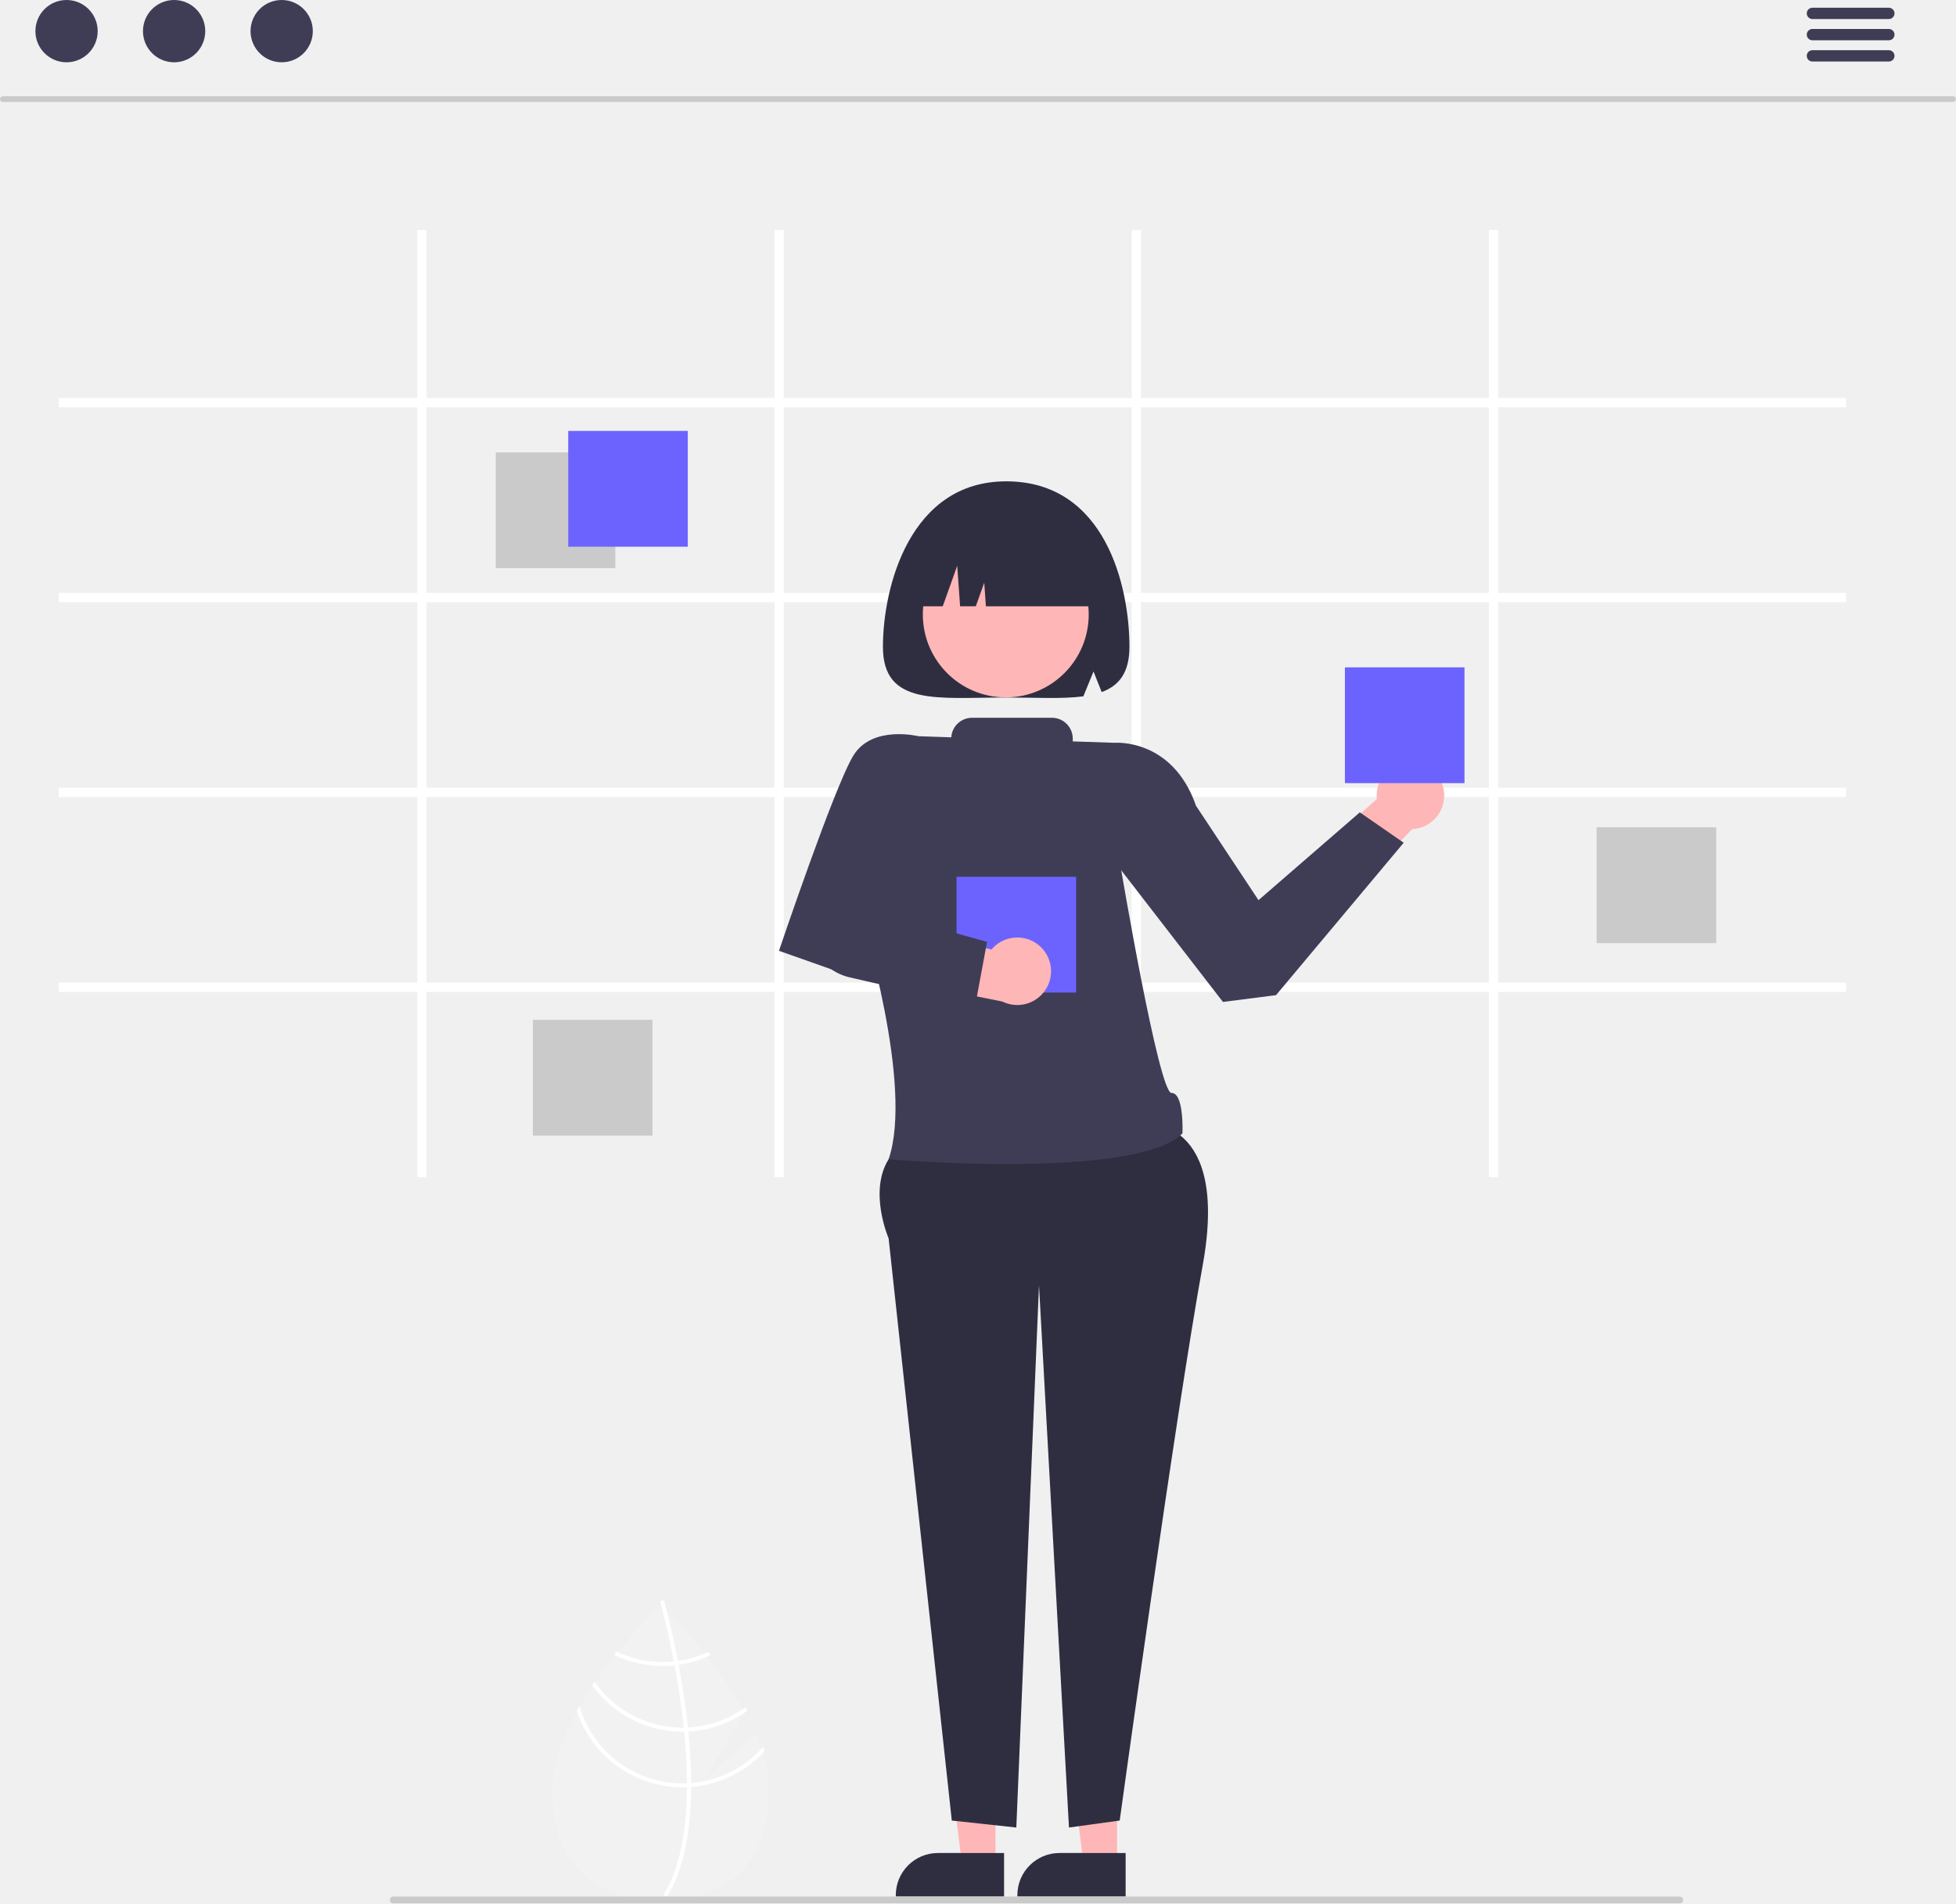
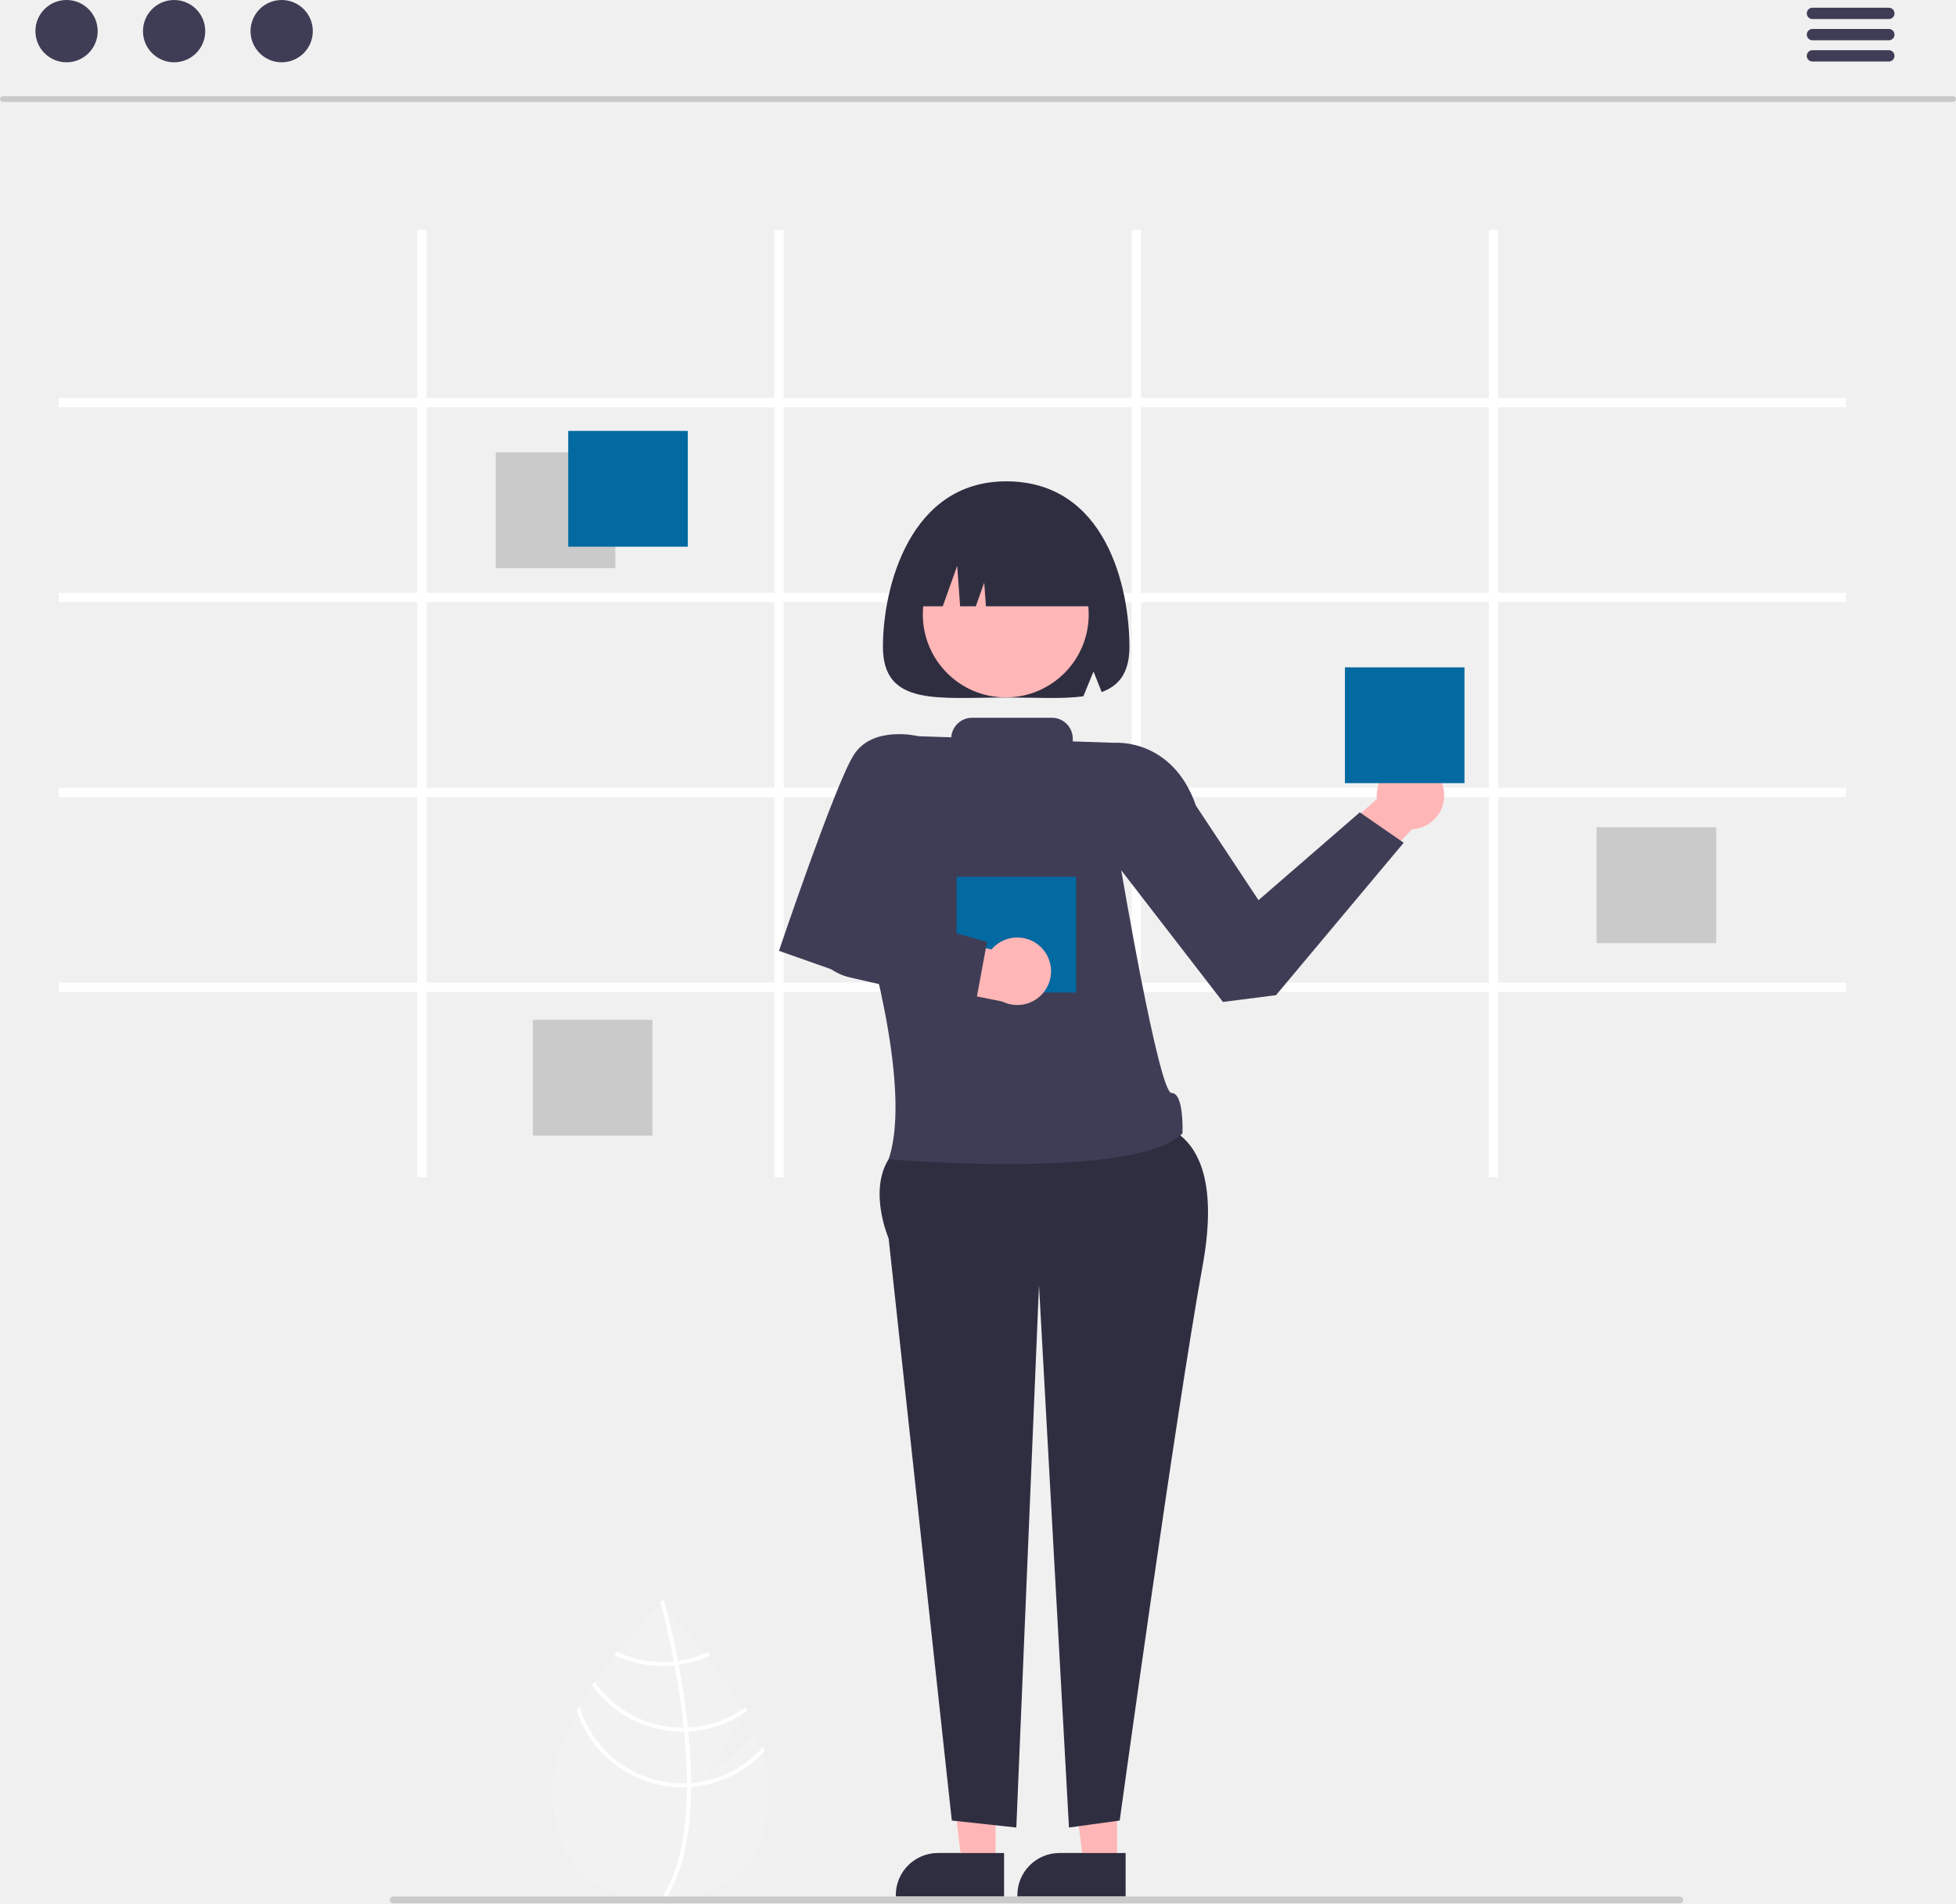
<svg xmlns="http://www.w3.org/2000/svg" data-name="Layer 1" width="579.232" height="563.506" viewBox="0 0 579.232 563.506">
  <path d="M534.026,681.496l-15.084,13.887,11.988-20.114c-9.444-17.127-24.891-31.929-24.891-31.929s-32.046,30.702-32.046,54.837,14.347,32.561,32.046,32.561c17.698,0,32.046-8.427,32.046-32.561C538.085,692.804,536.495,687.107,534.026,681.496Z" transform="translate(-310.3839 -168.2471)" fill="#f2f2f2" />
  <path d="M515.063,696.134v1.19c-.071,13.828-2.403,24.617-6.979,32.214-.065.112-.135.218-.2.33l-.512-.312-.489-.306c5.076-8.204,6.873-19.799,6.937-31.86.006-.389.012-.783.006-1.178-.018-5.106-.33-10.271-.83-15.288-.035-.389-.077-.783-.118-1.178-.695-6.619-1.696-12.944-2.721-18.439-.071-.389-.147-.777-.224-1.16-1.773-9.293-3.581-16.024-3.993-17.514-.047-.183-.077-.283-.082-.306l.559-.159.006-.006.565-.159c.006.024.106.359.271.984.63,2.332,2.267,8.663,3.875,17.014.071.377.147.766.218,1.154.836,4.458,1.655,9.44,2.303,14.67q.247,1.97.442,3.887c.047.395.088.789.124,1.178Q515.034,689.023,515.063,696.134Z" transform="translate(-310.3839 -168.2471)" fill="#fff" />
  <path d="M511.135,659.998c-.395.053-.795.106-1.201.147a32.49,32.49,0,0,1-3.321.171,31.603,31.603,0,0,1-13.663-3.086c-.247.312-.495.624-.748.942a32.774,32.774,0,0,0,14.411,3.321,33.616,33.616,0,0,0,3.545-.188c.4-.041.801-.094,1.195-.153a32.497,32.497,0,0,0,9.393-2.844q-.38-.486-.742-.954A31.495,31.495,0,0,1,511.135,659.998Z" transform="translate(-310.3839 -168.2471)" fill="#fff" />
  <path d="M514.097,679.709q-.61.035-1.219.035c-.124.006-.253.006-.377.006A31.771,31.771,0,0,1,486.424,666.129c-.236.347-.471.695-.701,1.048a32.951,32.951,0,0,0,26.778,13.751c.165,0,.33,0,.495-.006.412-.006.819-.018,1.225-.035a32.776,32.776,0,0,0,17.461-6.125c-.188-.347-.377-.695-.571-1.042A31.553,31.553,0,0,1,514.097,679.709Z" transform="translate(-310.3839 -168.2471)" fill="#fff" />
  <path d="M515.063,696.134c-.412.035-.824.059-1.237.077-.442.018-.883.029-1.325.029a31.857,31.857,0,0,1-30.541-22.921c-.265.477-.53.948-.783,1.425a33.024,33.024,0,0,0,31.324,22.673c.442,0,.883-.006,1.319-.029.418-.012.83-.035,1.243-.065a32.927,32.927,0,0,0,21.731-10.606c-.124-.436-.265-.866-.406-1.301A31.754,31.754,0,0,1,515.063,696.134Z" transform="translate(-310.3839 -168.2471)" fill="#fff" />
  <path d="M888.778,198.424H311.222a.838.838,0,0,1,0-1.677H888.778a.838.838,0,0,1,0,1.677Z" transform="translate(-310.3839 -168.2471)" fill="#cacaca" />
  <circle cx="19.706" cy="9.221" r="9.221" fill="#3f3d56" />
  <circle cx="51.559" cy="9.221" r="9.221" fill="#3f3d56" />
  <circle cx="83.413" cy="9.221" r="9.221" fill="#3f3d56" />
  <path d="M869.693,173.887H847.06a1.677,1.677,0,0,1,0-3.353H869.693a1.677,1.677,0,1,1,0,3.353Z" transform="translate(-310.3839 -168.2471)" fill="#3f3d56" />
  <path d="M869.693,180.174H847.06a1.677,1.677,0,0,1,0-3.353H869.693a1.677,1.677,0,1,1,0,3.353Z" transform="translate(-310.3839 -168.2471)" fill="#3f3d56" />
  <path d="M869.693,186.461H847.06a1.677,1.677,0,0,1,0-3.353H869.693a1.677,1.677,0,1,1,0,3.353Z" transform="translate(-310.3839 -168.2471)" fill="#3f3d56" />
  <rect x="17.399" y="68.086" width="529.28" height="280.42" fill="#f0f0f0" />
  <path d="M857.063,288.823v-2.75H754.033v-49.74h-2.75v49.74H648.253v-49.74h-2.75v49.74H542.473v-49.74h-2.75v49.74H436.693v-49.74h-2.75v49.74H327.783v2.75H433.943v54.95H327.783v2.75H433.943v54.95H327.783v2.75H433.943v54.94H327.783v2.75H433.943v54.84h2.75v-54.84H539.723v54.84h2.75v-54.84H645.503v54.84h2.75v-54.84H751.283v54.84h2.75v-54.84H857.063v-2.75H754.033v-54.94H857.063v-2.75H754.033V346.523H857.063v-2.75H754.033v-54.95Zm-317.34,170.34H436.693v-54.94H539.723Zm0-57.69H436.693V346.523H539.723Zm0-57.7H436.693v-54.95H539.723Zm105.78,115.39H542.473v-54.94H645.503Zm0-57.69H542.473V346.523H645.503Zm0-57.7H542.473v-54.95H645.503Zm105.78,115.39H648.253v-54.94H751.283Zm0-57.69H648.253V346.523H751.283Zm0-57.7H648.253v-54.95H751.283Z" transform="translate(-310.3839 -168.2471)" fill="#fff" />
  <rect x="146.805" y="133.939" width="35.409" height="34.28" fill="#cacaca" />
  <rect x="472.805" y="244.939" width="35.409" height="34.28" fill="#cacaca" />
  <rect x="157.805" y="301.939" width="35.409" height="34.28" fill="#cacaca" />
-   <rect x="168.27" y="127.579" width="35.409" height="34.28" fill="#6c63ff" />
+   <rect x="168.27" y="127.579" width="35.409" height="34.28" fill="#0369a1" />
  <polygon points="370.13 270.076 412.149 232.639 424.545 238.781 374.149 291.639 370.13 270.076" fill="#ffb6b6" />
  <circle cx="417.679" cy="235.506" r="10" fill="#ffb6b6" />
  <polygon points="330.799 551.856 320.856 551.856 316.126 513.506 330.8 513.507 330.799 551.856" fill="#ffb6b6" />
  <path d="M643.718,729.741l-32.059-.001v-.405a12.479,12.479,0,0,1,12.478-12.478h.001l19.58.001Z" transform="translate(-310.3839 -168.2471)" fill="#2f2e41" />
  <polygon points="294.799 551.856 284.856 551.856 280.126 513.506 294.8 513.507 294.799 551.856" fill="#ffb6b6" />
  <path d="M607.718,729.741l-32.059-.001v-.405a12.479,12.479,0,0,1,12.478-12.478h.001l19.58.001Z" transform="translate(-310.3839 -168.2471)" fill="#2f2e41" />
  <path d="M649.533,500.886s25-2,17,42-24.571,164.361-24.571,164.361l-15.024,2.065L618.063,548.753l-6.715,160.56-19.107-2.065-18.708-172.361s-6.007-13.858-.003-23.429S649.533,500.886,649.533,500.886Z" transform="translate(-310.3839 -168.2471)" fill="#2f2e41" />
  <path d="M633.533,391.886l6.941-3.719s17.101-1.459,24.08,18.63L683.063,434.753l30-26,13,9-37.809,45.125-15.721,2.009-34-44Z" transform="translate(-310.3839 -168.2471)" fill="#3f3d56" />
  <path d="M608.346,310.753c-28.518,0-36.5,31.327-36.5,49,0,17.673,16.342,15,36.5,15,8.652,0,16.597.488,22.852-.347l3.009-7.347,2.421,6.088c5.135-1.887,8.218-5.721,8.218-13.394C644.846,342.08,637.846,310.753,608.346,310.753Z" transform="translate(-310.3839 -168.2471)" fill="#2f2e41" />
  <circle cx="297.841" cy="181.915" r="24.561" fill="#ffb6b6" />
  <path d="M579.846,347.753v0h9.714l4.286-12,.857,12h4.643l2.5-7,.5,7h34.5v0a26,26,0,0,0-26-26h-5A26,26,0,0,0,579.846,347.753Z" transform="translate(-310.3839 -168.2471)" fill="#2f2e41" />
-   <rect x="398.27" y="197.579" width="35.409" height="34.28" fill="#6c63ff" />
+   <rect x="398.27" y="197.579" width="35.409" height="34.28" fill="#0369a1" />
  <path d="M657.304,491.838c-3.771.049-15.13-67.35-15.13-67.35l-1.7-36.32-12.411-.417V386.934a6.181,6.181,0,0,0-6.181-6.181h-23.638a6.176,6.176,0,0,0-6.161,5.788l-9.733-.327-16.856,53.554s15.532,49.76,8.036,71.689c0,0,73.038,6.272,87.021-7.649C660.55,503.808,661.075,491.789,657.304,491.838Z" transform="translate(-310.3839 -168.2471)" fill="#3f3d56" />
  <path d="M586.533,392.886,582.35,386.214s-13.61-3.365-19.214,5.654S541.063,449.753,541.063,449.753l17,6,19.291-27.046Z" transform="translate(-310.3839 -168.2471)" fill="#3f3d56" />
-   <rect x="283.27" y="259.579" width="35.409" height="34.28" fill="#6c63ff" />
+   <rect x="283.27" y="259.579" width="35.409" height="34.28" fill="#0369a1" />
  <path d="M566.487,440.216,554.168,438.913l0,0a12.085,12.085,0,0,0,8.577,16.981l48.743,9.728-5.084-15.659Z" transform="translate(-310.3839 -168.2471)" fill="#ffb6b6" />
  <circle cx="301.251" cy="287.555" r="10" fill="#ffb6b6" />
  <path d="M599.152,466.106l-37.135-8.485a16.043,16.043,0,0,1-11.632-10.641l-1.501-4.628,9.637-7.584,44.153,12.341Z" transform="translate(-310.3839 -168.2471)" fill="#3f3d56" />
  <path d="M807.823,731.753h-381a1,1,0,1,1,0-2h381a1,1,0,0,1,0,2Z" transform="translate(-310.3839 -168.2471)" fill="#cacaca" />
</svg>
